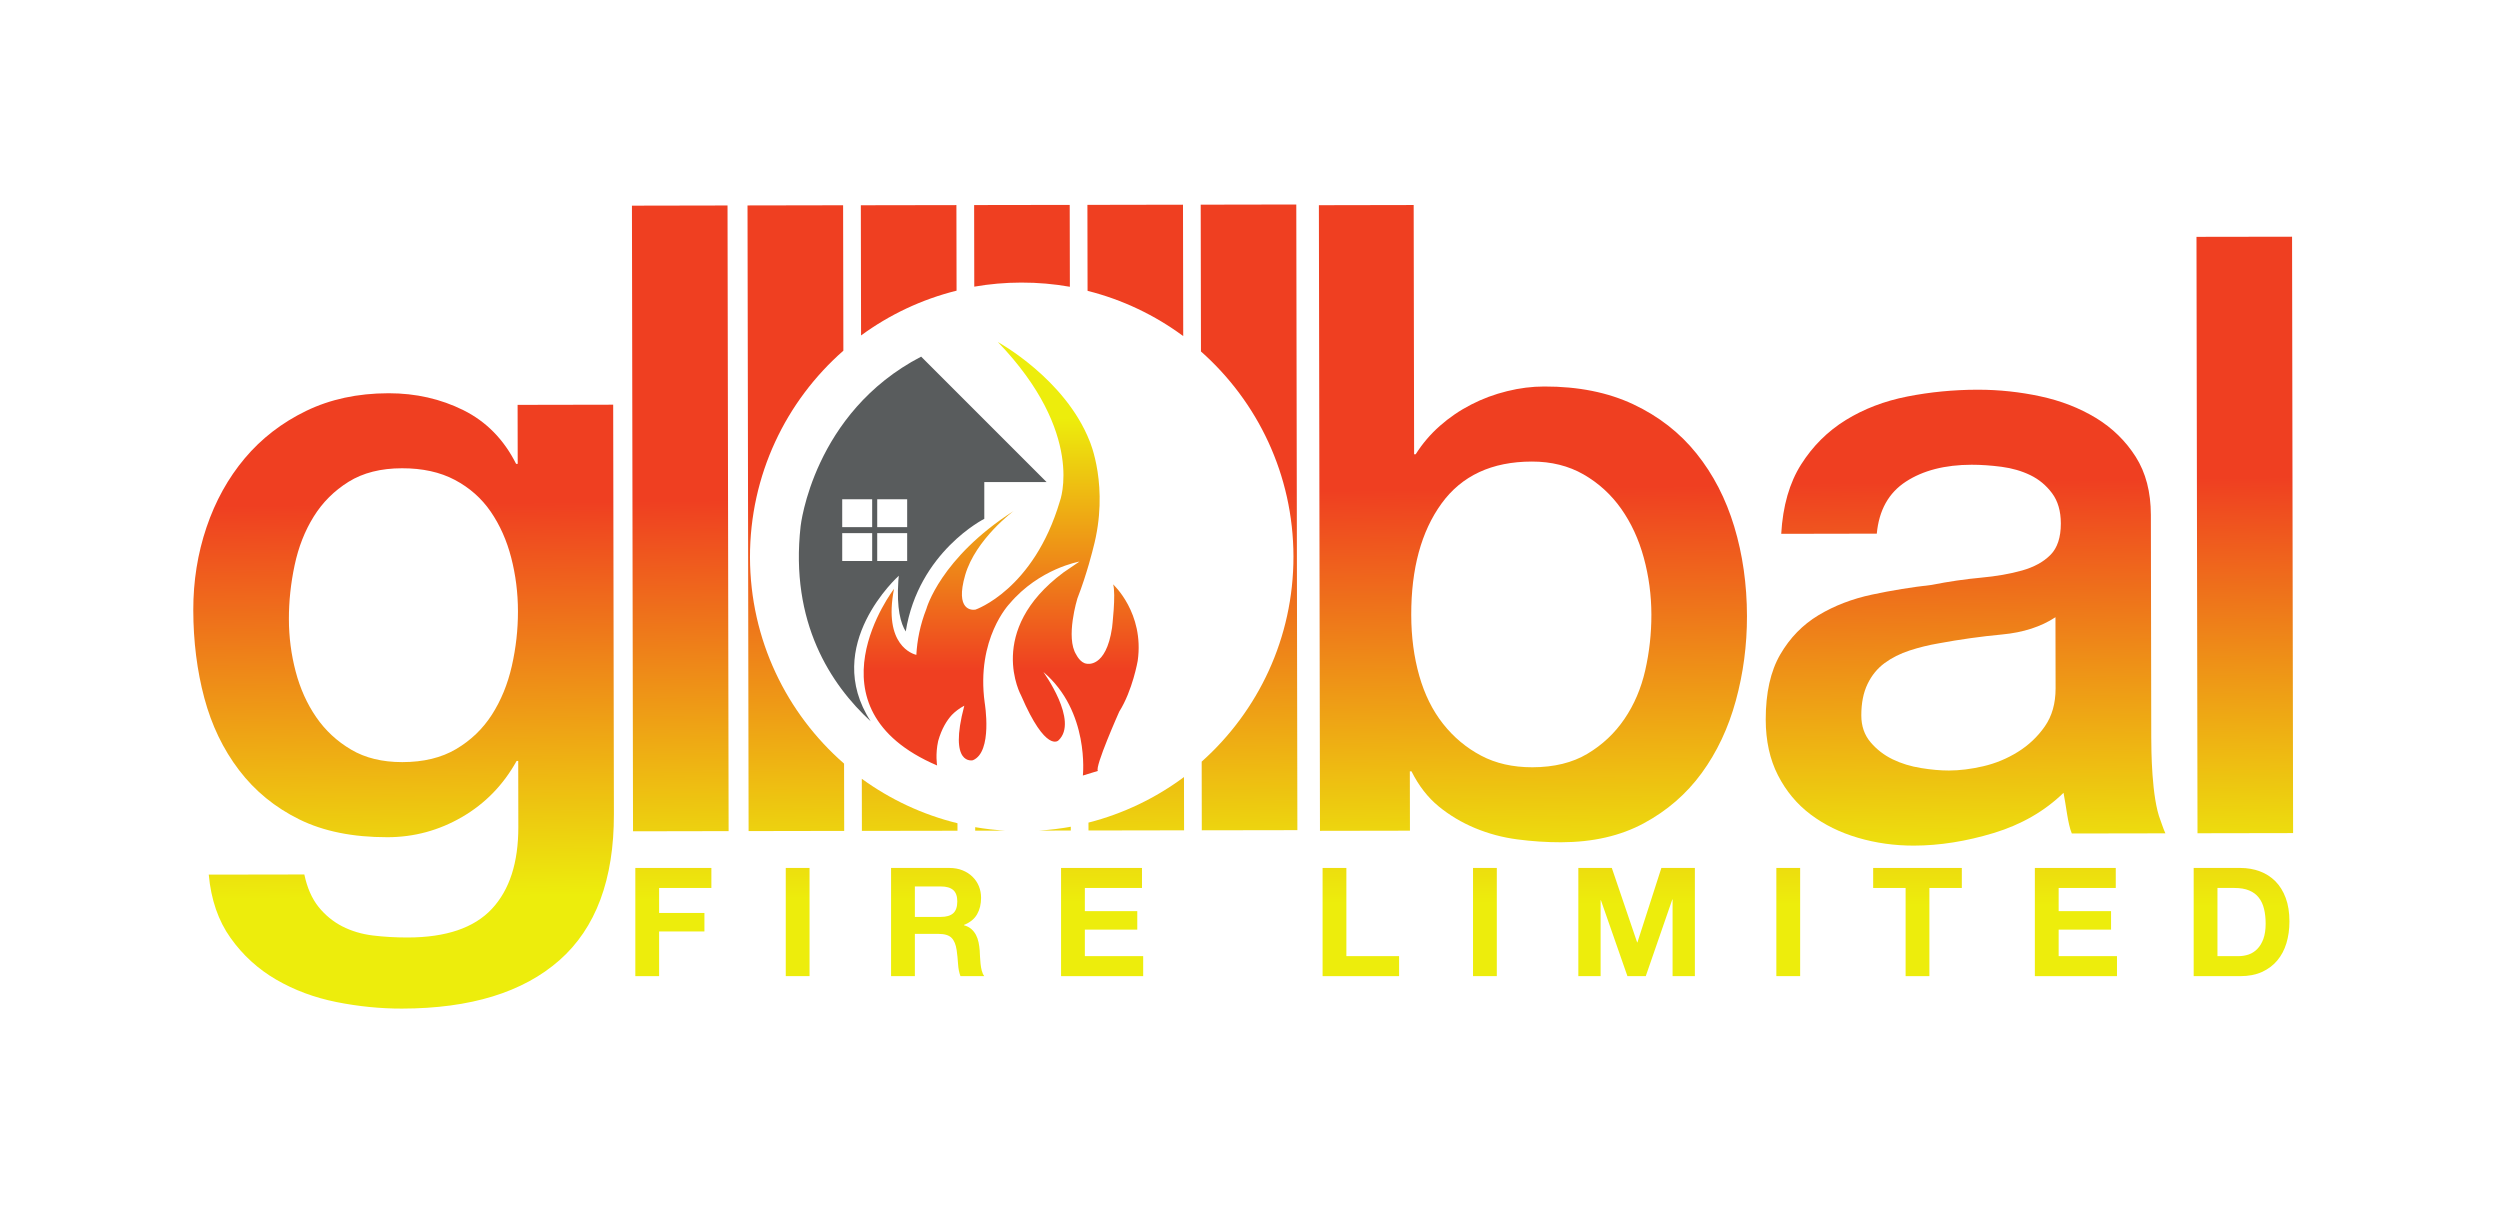
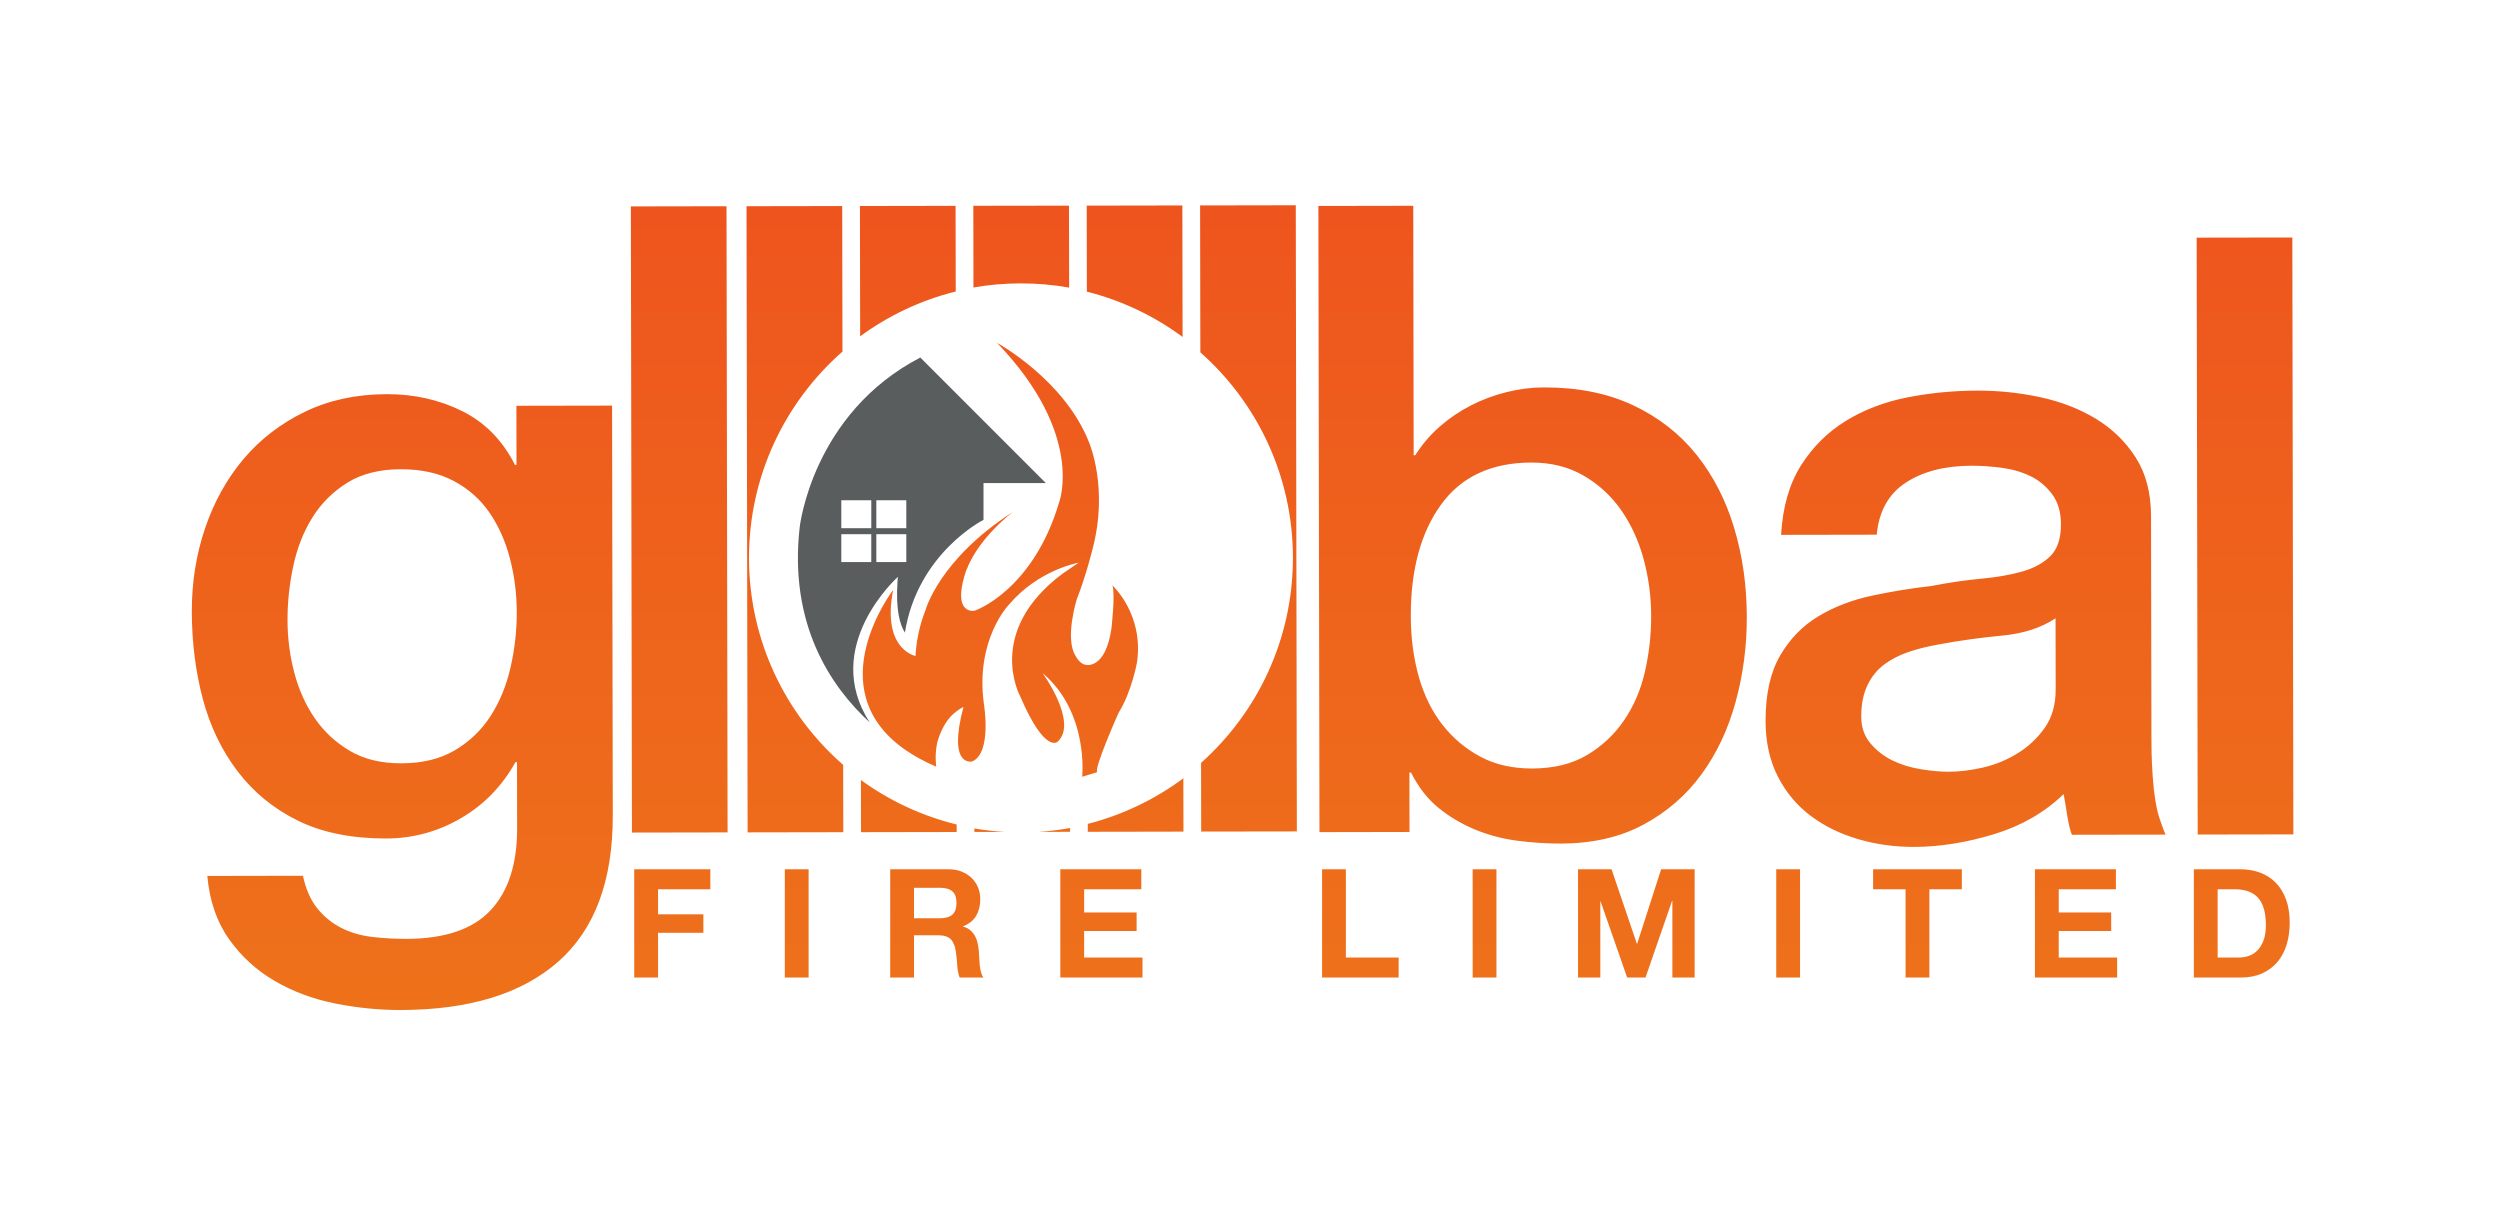
<svg xmlns="http://www.w3.org/2000/svg" width="100%" height="100%" viewBox="0 0 122 60" version="1.1" xml:space="preserve" style="fill-rule:evenodd;clip-rule:evenodd;stroke-linejoin:round;stroke-miterlimit:2;">
-   <g>
-     <g transform="matrix(0.0732768,0,0,0.0732768,38.9844,17.4036)">
-       <path d="M81.446,0C9.422,37.392 1.174,112.896 1.174,112.896C-6.043,177.109 21.313,218.479 47.85,242.886C14.793,192.133 66.553,145.935 66.553,145.935L66.253,149.191C65.02,167.804 67.831,177.737 71.183,183.039C79.668,129.979 123.492,108.021 123.492,108.021L123.492,83.519L164.958,83.519L81.446,0ZM72.124,117.541L52.181,117.541L52.181,136.103L72.124,136.103L72.124,117.541ZM48.826,117.541L28.874,117.541L28.874,136.103L48.826,136.103L48.826,117.541ZM72.127,94.998L52.183,94.998L52.183,113.554L72.127,113.554L72.127,94.998ZM48.821,94.998L28.869,94.998L28.869,113.554L48.821,113.554L48.821,94.998Z" style="fill:rgb(89,92,93);" />
+   <g id="fire_logo.svg" transform="matrix(0.239864,0,0,0.239864,60.692,29.6864)">
+     <g transform="matrix(1,0,0,1,-214,-82)">
+       <clipPath id="_clip1">
+         <rect x="0" y="0" width="428" height="164" />
+       </clipPath>
+       <g clip-path="url(#_clip1)">
+         <g transform="matrix(1,0,0,1,-197.182,-213.529)">
+           <g transform="matrix(4.97703,0,0,4.97703,-760.549,-1208.9)">
+             <path d="M222.859,308.733C222.86,308.742 222.861,308.748 222.861,308.748C222.351,308.53 221.92,308.29 221.558,308.034C221.545,308.025 221.531,308.017 221.517,308.008C221.526,308.013 221.535,308.019 221.544,308.024C218.026,305.522 221.099,301.523 221.099,301.523C220.647,303.838 221.877,304.191 222.012,304.224C222.044,303.634 222.165,302.999 222.423,302.341C222.423,302.341 222.987,300.261 225.997,298.334C225.997,298.334 224.437,299.488 224.011,300.956C223.585,302.425 224.295,302.398 224.432,302.372C224.432,302.372 226.811,301.56 227.883,297.942C227.883,297.942 228.952,295.174 225.346,291.424C225.346,291.424 228.097,292.923 229.103,295.483C229.103,295.483 229.92,297.348 229.246,299.863C229.246,299.863 228.998,300.896 228.6,301.916C228.6,301.916 228.105,303.521 228.555,304.216C228.555,304.216 228.718,304.556 228.978,304.584C228.978,304.584 229.77,304.789 230.019,303.116C230.019,303.116 230.185,301.727 230.063,301.34C230.063,301.34 231.345,302.506 231.069,304.465C231.069,304.465 230.861,305.675 230.313,306.545C230.313,306.545 229.295,308.829 229.44,308.972L228.825,309.159C228.825,309.159 229.11,306.532 227.207,304.922C227.207,304.922 228.673,306.936 227.825,307.724C227.825,307.724 227.318,308.254 226.298,305.885C226.298,305.885 224.827,303.243 228.028,300.854L228.685,300.407C228.685,300.407 227.045,300.689 225.826,302.13C225.826,302.13 224.446,303.554 224.809,306.187C224.809,306.187 225.146,308.195 224.325,308.534C224.325,308.534 223.313,308.791 223.974,306.302C223.77,306.411 223.601,306.541 223.463,306.683C223.262,306.903 223.047,307.241 222.904,307.749C222.797,308.234 222.847,308.649 222.859,308.733ZM200.407,293.52L200.421,293.52C201.532,293.52 202.552,293.751 203.482,294.213C204.417,294.679 205.135,295.411 205.638,296.41L205.702,296.409L205.698,293.995L209.609,293.988L209.638,310.745C209.642,313.413 208.899,315.403 207.409,316.717C205.919,318.03 203.772,318.689 200.969,318.694C200.08,318.696 199.185,318.606 198.285,318.427C197.384,318.246 196.564,317.94 195.822,317.509C195.081,317.078 194.458,316.511 193.957,315.806C193.453,315.102 193.156,314.238 193.063,313.214L196.973,313.207C197.088,313.751 197.282,314.193 197.555,314.534C197.828,314.872 198.152,315.138 198.528,315.331C198.903,315.523 199.318,315.647 199.772,315.703C200.227,315.759 200.703,315.786 201.204,315.786C202.771,315.783 203.917,315.393 204.644,314.617C205.37,313.84 205.73,312.723 205.728,311.263L205.723,308.561L205.659,308.561C205.114,309.544 204.37,310.308 203.426,310.856C202.482,311.406 201.463,311.682 200.371,311.683C198.959,311.685 197.757,311.442 196.765,310.953C195.774,310.465 194.953,309.793 194.303,308.939C193.652,308.086 193.179,307.1 192.881,305.984C192.583,304.866 192.432,303.669 192.43,302.393C192.428,301.207 192.608,300.078 192.971,299.005C193.333,297.933 193.855,296.991 194.536,296.18C195.219,295.37 196.054,294.725 197.044,294.244C198.034,293.764 199.154,293.522 200.407,293.52ZM198.89,308.1C199.466,308.441 200.162,308.61 200.975,308.61L200.986,308.61C201.849,308.61 202.582,308.432 203.183,308.077C203.784,307.721 204.272,307.253 204.647,306.67C205.021,306.087 205.292,305.424 205.461,304.681C205.63,303.939 205.714,303.191 205.713,302.438C205.711,301.684 205.62,300.954 205.436,300.247C205.254,299.538 204.974,298.912 204.599,298.364C204.223,297.817 203.732,297.384 203.13,297.065C202.528,296.746 201.806,296.587 200.965,296.589C200.102,296.59 199.375,296.775 198.786,297.14C198.196,297.508 197.72,297.982 197.357,298.565C196.994,299.147 196.734,299.811 196.576,300.554C196.418,301.295 196.34,302.032 196.342,302.762C196.343,303.492 196.435,304.206 196.618,304.903C196.801,305.598 197.08,306.22 197.456,306.768C197.832,307.315 198.309,307.759 198.89,308.1ZM210.377,285.845L214.287,285.838L214.331,311.434L210.421,311.441L210.377,285.845ZM238.481,285.827L242.359,285.82L242.376,296.017L242.441,296.016C242.714,295.583 243.044,295.196 243.431,294.854C243.818,294.513 244.244,294.223 244.712,293.983C245.178,293.743 245.669,293.561 246.181,293.435C246.694,293.307 247.201,293.244 247.701,293.244C249.094,293.241 250.307,293.485 251.346,293.974C252.383,294.462 253.245,295.134 253.931,295.988C254.616,296.842 255.131,297.839 255.474,298.978C255.819,300.119 255.992,301.338 255.994,302.639C255.996,303.825 255.844,304.978 255.538,306.095C255.233,307.214 254.768,308.201 254.143,309.058C253.518,309.915 252.727,310.6 251.772,311.115C250.816,311.63 249.689,311.887 248.391,311.891C247.798,311.891 247.2,311.852 246.597,311.772C245.992,311.693 245.417,311.538 244.87,311.311C244.323,311.083 243.827,310.787 243.382,310.423C242.938,310.059 242.566,309.581 242.269,308.988L242.202,308.988L242.206,311.416L238.525,311.423L238.481,285.827ZM245.117,308.346C245.718,308.665 246.416,308.822 247.209,308.822L247.216,308.822C248.103,308.82 248.853,308.636 249.466,308.27C250.08,307.904 250.585,307.43 250.981,306.846C251.379,306.262 251.662,305.599 251.832,304.856C252.001,304.114 252.085,303.354 252.084,302.578C252.082,301.778 251.978,301.001 251.772,300.248C251.566,299.495 251.258,298.827 250.847,298.245C250.437,297.664 249.925,297.196 249.311,296.842C248.696,296.49 247.99,296.314 247.194,296.315C245.557,296.317 244.324,296.891 243.496,298.034C242.667,299.178 242.255,300.699 242.259,302.594C242.261,303.485 242.37,304.313 242.587,305.078C242.805,305.843 243.13,306.499 243.563,307.047C243.995,307.595 244.514,308.028 245.117,308.346ZM274.383,287.122L278.294,287.116L278.336,311.515L274.425,311.522L274.383,287.122ZM229.011,285.813L232.921,285.806L232.93,291.181C231.776,290.327 230.451,289.691 229.017,289.33L229.011,285.813ZM229.054,311.086C230.487,310.72 231.809,310.079 232.961,309.222L232.966,311.402L229.055,311.409L229.054,311.086ZM224.376,285.82L228.286,285.814L228.293,289.164C227.647,289.049 226.982,288.991 226.305,288.992C225.649,288.993 225.006,289.05 224.381,289.159L224.376,285.82ZM227.031,311.413C227.471,311.385 227.905,311.332 228.33,311.254L228.331,311.41L227.031,311.413ZM224.42,311.416L224.42,311.273C224.824,311.342 225.237,311.39 225.656,311.414L224.42,311.416ZM219.785,311.425L219.781,309.293C220.938,310.135 222.263,310.76 223.695,311.111L223.695,311.418L219.785,311.425ZM219.741,285.829L223.651,285.822L223.657,289.323C222.226,289.679 220.903,290.31 219.75,291.155L219.741,285.829ZM215.105,285.837L219.016,285.83L219.027,291.779C216.68,293.839 215.201,296.863 215.206,300.232C215.213,303.601 216.702,306.62 219.055,308.673L219.061,311.426L215.149,311.433L215.105,285.837ZM233.646,285.805L237.557,285.798L237.601,311.394L233.69,311.4L233.686,308.591C235.994,306.531 237.446,303.531 237.44,300.193C237.435,296.855 235.973,293.862 233.656,291.81L233.646,285.805ZM265.426,293.375L265.452,293.375C266.309,293.375 267.157,293.465 267.993,293.645C268.837,293.826 269.595,294.121 270.27,294.53C270.943,294.94 271.486,295.471 271.898,296.12C272.31,296.769 272.516,297.562 272.518,298.498L272.534,307.605C272.535,308.084 272.543,310.067 272.911,310.992C272.945,311.077 273.019,311.319 273.112,311.525L269.284,311.531C269.117,311.135 269.052,310.395 268.945,309.867C268.171,310.619 267.22,311.166 266.092,311.51C264.963,311.852 263.875,312.025 262.826,312.027C262.027,312.028 261.263,311.921 260.533,311.706C259.802,311.491 259.157,311.174 258.598,310.752C258.039,310.332 257.593,309.797 257.262,309.148C256.929,308.499 256.763,307.742 256.761,306.875C256.76,305.782 256.957,304.894 257.354,304.209C257.751,303.524 258.274,302.989 258.922,302.599C259.57,302.21 260.298,301.931 261.106,301.758C261.914,301.585 262.727,301.453 263.547,301.361C264.252,301.222 264.924,301.124 265.561,301.065C266.198,301.008 266.761,300.909 267.25,300.771C267.739,300.632 268.125,300.419 268.41,300.133C268.694,299.847 268.835,299.416 268.835,298.844C268.834,298.339 268.714,297.928 268.474,297.608C268.235,297.288 267.94,297.042 267.588,296.871C267.234,296.7 266.843,296.586 266.411,296.529C265.979,296.473 265.571,296.444 265.184,296.445C264.094,296.447 263.197,296.677 262.494,297.136C261.791,297.594 261.394,298.304 261.305,299.264L257.395,299.271C257.461,298.131 257.733,297.184 258.211,296.43C258.689,295.677 259.297,295.073 260.038,294.615C260.779,294.159 261.617,293.838 262.553,293.653C263.487,293.47 264.445,293.377 265.426,293.375ZM263.115,308.853C263.531,308.921 263.909,308.954 264.248,308.954L264.258,308.954C264.69,308.954 265.157,308.896 265.657,308.781C266.157,308.665 266.629,308.471 267.071,308.196C267.514,307.922 267.883,307.573 268.179,307.15C268.474,306.728 268.621,306.208 268.62,305.592L268.615,302.683C268.024,303.072 267.296,303.308 266.432,303.389C265.568,303.469 264.705,303.59 263.84,303.751C263.43,303.82 263.032,303.919 262.647,304.044C262.259,304.171 261.919,304.343 261.623,304.561C261.328,304.778 261.095,305.063 260.926,305.417C260.755,305.772 260.671,306.199 260.672,306.701C260.672,307.135 260.798,307.5 261.049,307.796C261.3,308.092 261.601,308.325 261.955,308.497C262.307,308.667 262.694,308.786 263.115,308.853ZM210.514,312.941L213.626,312.941L213.626,313.759L211.488,313.759L211.488,314.782L213.341,314.782L213.341,315.539L211.488,315.539L211.488,317.367L210.514,317.367L210.514,312.941ZM216.67,312.941L217.643,312.941L217.643,317.367L216.67,317.367L216.67,312.941ZM220.978,312.941L223.364,312.941C223.563,312.941 223.741,312.973 223.9,313.037C224.059,313.102 224.196,313.189 224.31,313.301C224.423,313.413 224.51,313.541 224.57,313.688C224.63,313.835 224.66,313.993 224.66,314.163C224.66,314.424 224.605,314.649 224.496,314.838C224.386,315.028 224.208,315.173 223.959,315.272L223.959,315.285C224.079,315.318 224.178,315.368 224.257,315.437C224.336,315.504 224.399,315.585 224.449,315.677C224.499,315.771 224.535,315.874 224.557,315.985C224.58,316.096 224.596,316.208 224.604,316.32C224.608,316.39 224.612,316.473 224.616,316.567C224.62,316.663 224.628,316.76 224.638,316.859C224.648,316.959 224.665,317.052 224.688,317.141C224.71,317.23 224.745,317.305 224.79,317.367L223.817,317.367C223.763,317.226 223.73,317.059 223.718,316.865C223.705,316.671 223.687,316.485 223.662,316.307C223.629,316.076 223.558,315.907 223.451,315.798C223.343,315.692 223.168,315.638 222.924,315.638L221.951,315.638L221.951,317.367L220.978,317.367L220.978,312.941ZM221.951,313.698L221.951,314.943L223.017,314.943C223.24,314.943 223.407,314.894 223.519,314.795C223.631,314.696 223.687,314.535 223.687,314.312C223.687,314.096 223.631,313.94 223.519,313.843C223.407,313.746 223.24,313.698 223.017,313.698L221.951,313.698ZM227.932,312.941L231.243,312.941L231.243,313.759L228.906,313.759L228.906,314.708L231.051,314.708L231.051,315.464L228.906,315.464L228.906,316.548L231.292,316.548L231.292,317.367L227.932,317.367L227.932,312.941ZM238.632,312.941L239.605,312.941L239.605,316.548L241.762,316.548L241.762,317.367L238.632,317.367L238.632,312.941ZM244.787,312.941L245.76,312.941L245.76,317.367L244.787,317.367L244.787,312.941ZM252.492,312.941L253.862,312.941L253.862,317.367L252.951,317.367L252.951,314.231L252.939,314.231L251.853,317.367L251.103,317.367L250.019,314.261L250.006,314.261L250.006,317.367L249.095,317.367L249.095,312.941L250.465,312.941L251.5,315.985L251.512,315.985L252.492,312.941ZM257.197,312.941L258.17,312.941L258.17,317.367L257.197,317.367L257.197,312.941ZM261.157,312.941L264.784,312.941L264.784,313.759L263.457,313.759L263.457,317.367L262.484,317.367L262.484,313.759L261.157,313.759L261.157,312.941ZM267.772,312.941L271.082,312.941L271.082,313.759L268.745,313.759L268.745,314.708L270.889,314.708L270.889,315.464L268.745,315.464L268.745,316.548L271.132,316.548L271.132,317.367L267.772,317.367L267.772,312.941ZM274.268,312.941L276.177,312.941C276.462,312.941 276.728,312.987 276.973,313.078C277.219,313.169 277.432,313.305 277.612,313.486C277.792,313.669 277.932,313.896 278.034,314.169C278.135,314.441 278.186,314.761 278.186,315.13C278.186,315.452 278.144,315.749 278.061,316.023C277.979,316.294 277.853,316.53 277.686,316.728C277.519,316.927 277.31,317.083 277.061,317.197C276.81,317.311 276.515,317.367 276.177,317.367L274.268,317.367L274.268,312.941ZM275.241,313.759L275.241,316.548L276.109,316.548C276.25,316.548 276.386,316.526 276.518,316.481C276.65,316.435 276.768,316.36 276.871,316.254C276.975,316.149 277.057,316.011 277.119,315.843C277.181,315.673 277.212,315.467 277.212,315.223C277.212,315 277.19,314.798 277.147,314.618C277.104,314.438 277.033,314.284 276.933,314.157C276.834,314.028 276.703,313.931 276.54,313.862C276.376,313.794 276.175,313.759 275.936,313.759L275.241,313.759Z" style="fill:url(#_Linear2);" />
+           </g>
+           <g transform="matrix(4.97703,0,0,4.97703,-760.549,-1208.9)">
+             <path d="M222.209,292.022C217.784,294.32 217.278,298.958 217.278,298.958C216.834,302.903 218.515,305.444 220.145,306.943C218.115,303.825 221.294,300.987 221.294,300.987L221.276,301.187C221.2,302.331 221.373,302.941 221.579,303.267C222.1,300.007 224.792,298.658 224.792,298.658L224.792,297.153L227.339,297.153L222.209,292.022ZM220.411,299.243L221.636,299.243L221.636,300.383L220.411,300.383L220.411,299.243ZM218.979,299.243L220.204,299.243L220.204,300.383L218.979,300.383L218.979,299.243ZM220.411,297.858L221.636,297.858L221.636,298.998L220.411,298.998L220.411,297.858ZM218.979,297.858L220.205,297.858L220.205,298.998L218.979,298.998L218.979,297.858Z" style="fill:rgb(90,93,94);fill-rule:nonzero;" />
+           </g>
+         </g>
+       </g>
    </g>
-     <g transform="matrix(0.0976999,0,0,-0.0976999,5.2776,60.0633)">
-       <path d="M139.92,418.35C124.625,418.32 110.94,415.369 98.857,409.511C86.774,403.641 76.574,395.763 68.242,385.866C59.922,375.963 53.553,364.469 49.128,351.378C44.698,338.285 42.503,324.496 42.526,310.023C42.556,294.435 44.387,279.819 48.028,266.178C51.665,252.544 57.451,240.51 65.391,230.094C73.329,219.667 83.359,211.47 95.455,205.501C107.569,199.536 122.233,196.57 139.474,196.596C152.812,196.61 165.247,199.983 176.775,206.69C188.301,213.381 197.386,222.715 204.039,234.706L204.828,234.706L204.881,201.726C204.913,183.901 200.506,170.261 191.644,160.778C182.776,151.299 168.782,146.54 149.646,146.505C143.539,146.505 137.719,146.833 132.164,147.515C126.619,148.2 121.557,149.717 116.97,152.054C112.389,154.409 108.429,157.655 105.091,161.79C101.762,165.956 99.393,171.347 97.994,177.985L50.251,177.904C51.385,165.407 55.022,154.86 61.165,146.262C67.286,137.653 74.893,130.725 83.942,125.466C92.998,120.202 103.015,116.469 114.005,114.266C125,112.071 135.927,110.971 146.782,110.993C181.001,111.056 207.208,119.102 225.41,135.137C243.6,151.179 252.672,175.48 252.615,208.045L252.26,412.635L204.518,412.544L204.57,383.072L203.782,383.064C197.642,395.267 188.875,404.197 177.463,409.884C166.106,415.531 153.646,418.353 140.088,418.353L139.92,418.353M121.392,240.333C114.305,244.499 108.475,249.927 103.885,256.607C99.296,263.292 95.889,270.88 93.658,279.374C91.421,287.876 90.298,296.593 90.282,305.514C90.262,314.427 91.22,323.419 93.143,332.469C95.068,341.547 98.25,349.643 102.68,356.751C107.106,363.875 112.92,369.66 120.123,374.147C127.323,378.608 136.197,380.863 146.738,380.88C156.997,380.901 165.814,378.962 173.167,375.068C180.519,371.174 186.503,365.89 191.09,359.209C195.673,352.52 199.091,344.868 201.324,336.223C203.558,327.586 204.676,318.668 204.696,309.472C204.711,300.272 203.689,291.143 201.627,282.077C199.561,273.005 196.246,264.919 191.682,257.794C187.109,250.678 181.152,244.962 173.809,240.624C166.476,236.288 157.529,234.114 146.992,234.107L146.85,234.107C136.929,234.107 128.43,236.175 121.392,240.333" style="fill:url(#_Linear1);fill-rule:nonzero;" />
-     </g>
-     <g transform="matrix(0.0976999,0,0,-0.0976999,5.2776,60.0633)">
-       <path d="M261.63,512.05L262.17,199.55L309.915,199.64L309.375,512.14L261.63,512.05Z" style="fill:url(#_Linear2);fill-rule:nonzero;" />
-     </g>
-     <g transform="matrix(0.0976999,0,0,-0.0976999,5.2776,60.0633)">
-       <path d="M604.75,512.28L605.293,199.78L650.232,199.859L650.18,229.499L651.008,229.499C654.629,222.265 659.17,216.429 664.598,211.982C670.025,207.544 676.078,203.928 682.76,201.144C689.438,198.367 696.455,196.482 703.838,195.511C711.207,194.54 718.508,194.057 725.744,194.067C741.595,194.11 755.354,197.249 767.023,203.54C778.691,209.829 788.341,218.191 795.969,228.651C803.6,239.109 809.277,251.165 813.008,264.822C816.738,278.466 818.596,292.536 818.574,307.019C818.543,322.899 816.428,337.787 812.226,351.718C808.033,365.623 801.742,377.799 793.383,388.221C785.009,398.655 774.488,406.848 761.82,412.815C749.136,418.78 734.328,421.758 717.328,421.719C711.215,421.719 705.031,420.95 698.765,419.388C692.509,417.858 686.517,415.635 680.825,412.703C675.115,409.771 669.91,406.224 665.192,402.063C660.463,397.887 656.439,393.169 653.106,387.88L652.313,387.868L652.097,512.368L604.75,512.28ZM685.777,237.34C678.41,241.231 672.08,246.515 666.797,253.202C661.51,259.889 657.544,267.9 654.886,277.241C652.234,286.578 650.9,296.686 650.879,307.564C650.836,330.702 655.868,349.271 665.988,363.237C676.098,377.193 691.145,384.198 711.137,384.228C720.856,384.241 729.469,382.091 736.975,377.789C744.474,373.474 750.725,367.757 755.736,360.665C760.75,353.556 764.514,345.407 767.027,336.211C769.543,327.015 770.816,317.534 770.832,307.769C770.843,298.289 769.818,289.008 767.754,279.945C765.686,270.879 762.227,262.785 757.369,255.66C752.529,248.533 746.367,242.738 738.869,238.265C731.388,233.795 722.235,231.558 711.4,231.531L711.312,231.531C701.632,231.531 693.114,233.453 685.777,237.34" style="fill:url(#_Linear3);fill-rule:nonzero;" />
-     </g>
-     <g transform="matrix(0.0976999,0,0,-0.0976999,5.2776,60.0633)">
-       <path d="M1043.1,496.47L1043.61,198.57L1091.36,198.654L1090.84,496.544L1043.1,496.47Z" style="fill:url(#_Linear4);fill-rule:nonzero;" />
-     </g>
-     <g transform="matrix(0.0976999,0,0,-0.0976999,5.2776,60.0633)">
-       <path d="M489.13,512.44L489.207,469.501C506.712,465.098 522.887,457.327 536.988,446.901L536.873,512.528L489.13,512.44Z" style="fill:url(#_Linear5);fill-rule:nonzero;" />
-     </g>
-     <g transform="matrix(0.0976999,0,0,-0.0976999,5.2776,60.0633)">
-       <path d="M489.66,203.89L489.671,199.951L537.414,200.036L537.366,226.645C523.299,216.183 507.155,208.355 489.66,203.89" style="fill:url(#_Linear6);fill-rule:nonzero;" />
-     </g>
-     <g transform="matrix(0.0976999,0,0,-0.0976999,5.2776,60.0633)">
-       <path d="M432.55,512.35L432.618,471.591C440.246,472.92 448.087,473.619 456.098,473.629C464.372,473.647 472.482,472.928 480.371,471.535L480.291,512.426L432.55,512.35Z" style="fill:url(#_Linear7);fill-rule:nonzero;" />
-     </g>
-     <g transform="matrix(0.0976999,0,0,-0.0976999,5.2776,60.0633)">
-       <path d="M464.96,199.9L480.837,199.93L480.83,201.834C475.628,200.883 470.337,200.24 464.96,199.9" style="fill:url(#_Linear8);fill-rule:nonzero;" />
-     </g>
-     <g transform="matrix(0.0976999,0,0,-0.0976999,5.2776,60.0633)">
-       <path d="M433.08,199.86L448.169,199.887C443.059,200.177 438.021,200.76 433.08,201.609L433.08,199.86Z" style="fill:url(#_Linear9);fill-rule:nonzero;" />
-     </g>
-     <g transform="matrix(0.0976999,0,0,-0.0976999,5.2776,60.0633)">
-       <path d="M376.49,199.75L424.233,199.828L424.229,203.578C406.744,207.865 390.571,215.502 376.446,225.778L376.49,199.75Z" style="fill:url(#_Linear10);fill-rule:nonzero;" />
-     </g>
-     <g transform="matrix(0.0976999,0,0,-0.0976999,5.2776,60.0633)">
-       <path d="M375.96,512.25L376.072,447.224C390.157,457.546 406.303,465.244 423.776,469.59L423.7,512.329L375.96,512.25Z" style="fill:url(#_Linear11);fill-rule:nonzero;" />
-     </g>
-     <g transform="matrix(0.0976999,0,0,-0.0976999,5.2776,60.0633)">
-       <path d="M319.36,512.16L319.9,199.66L367.648,199.745L367.584,233.353C338.856,258.414 320.667,295.279 320.593,336.413C320.524,377.542 338.58,414.459 367.233,439.613L367.103,512.248L319.36,512.16Z" style="fill:url(#_Linear12);fill-rule:nonzero;" />
-     </g>
-     <g transform="matrix(0.0976999,0,0,-0.0976999,5.2776,60.0633)">
-       <path d="M545.72,512.54L545.849,439.223C574.13,414.174 591.976,377.622 592.046,336.873C592.115,296.12 574.393,259.499 546.207,234.353L546.263,200.048L594.006,200.126L593.465,512.626L545.72,512.54Z" style="fill:url(#_Linear13);fill-rule:nonzero;" />
-     </g>
-     <g transform="matrix(0.0976999,0,0,-0.0976999,5.2776,60.0633)">
-       <path d="M933.73,420.12C921.755,420.093 910.054,418.961 898.651,416.719C887.229,414.465 876.991,410.547 867.954,404.981C858.899,399.388 851.471,392.008 845.639,382.815C839.8,373.614 836.484,362.057 835.683,348.133L883.42,348.222C884.509,359.942 889.349,368.606 897.935,374.198C906.519,379.798 917.47,382.608 930.782,382.637C935.495,382.644 940.49,382.297 945.759,381.609C951.029,380.91 955.806,379.522 960.126,377.434C964.423,375.35 968.03,372.346 970.95,368.432C973.872,364.527 975.335,359.512 975.347,353.35C975.356,346.357 973.63,341.106 970.167,337.61C966.687,334.112 961.972,331.515 955.997,329.823C950.027,328.139 943.152,326.931 935.376,326.224C927.597,325.511 919.394,324.313 910.792,322.615C900.782,321.487 890.846,319.876 880.988,317.764C871.128,315.664 862.235,312.244 854.329,307.501C846.417,302.743 840.032,296.204 835.18,287.84C830.335,279.487 827.926,268.638 827.943,255.29C827.968,244.714 829.996,235.467 834.05,227.544C838.097,219.618 843.54,213.091 850.37,207.954C857.193,202.817 865.069,198.935 873.995,196.318C882.899,193.696 892.232,192.376 901.983,192.395C914.796,192.425 928.075,194.527 941.866,198.71C955.636,202.906 967.241,209.585 976.696,218.771C978.001,212.315 978.798,203.286 980.831,198.452L1027.57,198.532C1026.43,201.043 1025.53,203.993 1025.12,205.03C1020.63,216.331 1020.53,240.53 1020.51,246.382L1020.32,357.562C1020.3,368.994 1017.78,378.671 1012.75,386.604C1007.71,394.527 1001.09,401.007 992.876,406.01C984.634,411.009 975.378,414.607 965.071,416.816C954.858,419.011 944.512,420.116 934.046,420.116C933.94,420.116 933.835,420.116 933.73,420.115M905.515,231.145C900.374,231.965 895.65,233.416 891.347,235.496C887.034,237.59 883.357,240.434 880.292,244.049C877.226,247.668 875.69,252.119 875.687,257.417C875.675,263.553 876.706,268.767 878.785,273.099C880.858,277.416 883.699,280.9 887.3,283.554C890.909,286.205 895.067,288.305 899.796,289.852C904.507,291.386 909.364,292.588 914.364,293.432C924.925,295.395 935.467,296.871 946.013,297.859C956.567,298.85 965.445,301.728 972.663,306.478L972.727,270.957C972.734,263.436 970.94,257.097 967.341,251.936C963.734,246.77 959.226,242.512 953.821,239.164C948.415,235.81 942.651,233.435 936.554,232.029C930.44,230.617 924.751,229.916 919.474,229.908L919.351,229.908C915.212,229.908 910.599,230.313 905.515,231.145" style="fill:url(#_Linear14);fill-rule:nonzero;" />
-     </g>
-     <g transform="matrix(0.0976999,0,0,-0.0976999,5.2776,60.0633)">
-       <path d="M263.32,181.24L263.32,127.203L275.202,127.203L275.202,149.521L297.832,149.521L297.832,158.761L275.202,158.761L275.202,171.244L301.308,171.244L301.308,181.24L263.32,181.24Z" style="fill:url(#_Linear15);fill-rule:nonzero;" />
-     </g>
-     <g transform="matrix(0.0976999,0,0,-0.0976999,5.2776,60.0633)">
-       <rect x="338.46" y="127.21" width="11.88" height="54.037" style="fill:url(#_Linear16);fill-rule:nonzero;" />
-     </g>
-     <g transform="matrix(0.0976999,0,0,-0.0976999,5.2776,60.0633)">
-       <path d="M391.06,181.24L391.06,127.203L402.945,127.203L402.945,148.304L414.824,148.304C417.801,148.304 419.942,147.65 421.258,146.35C422.57,145.029 423.428,142.959 423.83,140.144C424.137,137.969 424.361,135.701 424.514,133.324C424.665,130.959 425.065,128.918 425.723,127.203L437.612,127.203C437.053,127.955 436.632,128.879 436.355,129.961C436.078,131.045 435.876,132.189 435.752,133.402C435.625,134.617 435.535,135.794 435.484,136.963C435.438,138.121 435.385,139.131 435.335,139.987C435.235,141.349 435.044,142.713 434.765,144.073C434.49,145.435 434.05,146.683 433.444,147.828C432.834,148.955 432.057,149.941 431.097,150.771C430.138,151.609 428.927,152.218 427.464,152.623L427.464,152.777C430.494,153.991 432.673,155.752 434.009,158.078C435.346,160.392 436.017,163.138 436.017,166.316C436.017,168.391 435.65,170.32 434.922,172.119C434.19,173.908 433.128,175.481 431.743,176.845C430.356,178.207 428.688,179.279 426.746,180.064C424.798,180.849 422.622,181.24 420.199,181.24L391.06,181.24ZM402.945,171.994L415.959,171.994C418.686,171.994 420.725,171.407 422.09,170.217C423.454,169.043 424.137,167.132 424.137,164.502C424.137,161.781 423.454,159.814 422.09,158.601C420.725,157.398 418.686,156.787 415.959,156.787L402.945,156.787L402.945,171.994Z" style="fill:url(#_Linear17);fill-rule:nonzero;" />
-     </g>
-     <g transform="matrix(0.0976999,0,0,-0.0976999,5.2776,60.0633)">
-       <path d="M475.97,181.24L475.97,127.203L516.989,127.203L516.989,137.195L487.853,137.195L487.853,150.434L514.039,150.434L514.039,159.668L487.853,159.668L487.853,171.244L516.387,171.244L516.387,181.24L475.97,181.24Z" style="fill:url(#_Linear18);fill-rule:nonzero;" />
-     </g>
-     <g transform="matrix(0.0976999,0,0,-0.0976999,5.2776,60.0633)">
-       <path d="M606.6,181.24L606.6,127.203L644.814,127.203L644.814,137.195L618.479,137.195L618.479,181.24L606.6,181.24Z" style="fill:url(#_Linear19);fill-rule:nonzero;" />
-     </g>
-     <g transform="matrix(0.0976999,0,0,-0.0976999,5.2776,60.0633)">
-       <rect x="681.74" y="127.21" width="11.881" height="54.037" style="fill:url(#_Linear20);fill-rule:nonzero;" />
-     </g>
-     <g transform="matrix(0.0976999,0,0,-0.0976999,5.2776,60.0633)">
-       <path d="M775.82,181.24L763.859,144.073L763.709,144.073L751.068,181.24L734.342,181.24L734.342,127.203L745.467,127.203L745.467,165.119L745.622,165.119L758.863,127.203L768.023,127.203L781.273,165.49L781.418,165.49L781.418,127.203L792.548,127.203L792.548,181.24L775.82,181.24Z" style="fill:url(#_Linear21);fill-rule:nonzero;" />
-     </g>
-     <g transform="matrix(0.0976999,0,0,-0.0976999,5.2776,60.0633)">
-       <rect x="833.25" y="127.21" width="11.884" height="54.037" style="fill:url(#_Linear22);fill-rule:nonzero;" />
-     </g>
-     <g transform="matrix(0.0976999,0,0,-0.0976999,5.2776,60.0633)">
-       <path d="M881.61,181.24L881.61,171.244L897.811,171.244L897.811,127.203L909.692,127.203L909.692,171.244L925.888,171.244L925.888,181.24L881.61,181.24Z" style="fill:url(#_Linear23);fill-rule:nonzero;" />
-     </g>
-     <g transform="matrix(0.0976999,0,0,-0.0976999,5.2776,60.0633)">
-       <path d="M962.37,181.24L962.37,127.203L1003.39,127.203L1003.39,137.195L974.253,137.195L974.253,150.434L1000.43,150.434L1000.43,159.668L974.253,159.668L974.253,171.244L1002.78,171.244L1002.78,181.24L962.37,181.24Z" style="fill:url(#_Linear24);fill-rule:nonzero;" />
-     </g>
-     <g transform="matrix(0.0976999,0,0,-0.0976999,5.2776,60.0633)">
-       <path d="M1041.7,181.24L1041.7,127.203L1065.01,127.203C1069.14,127.203 1072.73,127.891 1075.8,129.281C1078.85,130.668 1081.39,132.576 1083.43,135C1085.47,137.416 1087,140.297 1088.01,143.615C1089.02,146.953 1089.53,150.586 1089.53,154.517C1089.53,159.01 1088.91,162.92 1087.67,166.248C1086.44,169.574 1084.72,172.357 1082.53,174.578C1080.33,176.787 1077.73,178.457 1074.73,179.572C1071.73,180.674 1068.49,181.24 1065.01,181.24L1041.7,181.24ZM1053.58,171.244L1062.06,171.244C1064.98,171.244 1067.44,170.828 1069.43,169.99C1071.43,169.158 1073.03,167.968 1074.24,166.393C1075.45,164.836 1076.33,162.957 1076.85,160.756C1077.38,158.568 1077.65,156.104 1077.65,153.377C1077.65,150.404 1077.26,147.88 1076.52,145.812C1075.76,143.75 1074.75,142.065 1073.48,140.787C1072.22,139.492 1070.79,138.574 1069.17,138.014C1067.56,137.463 1065.89,137.195 1064.17,137.195L1053.58,137.195L1053.58,171.244Z" style="fill:url(#_Linear25);fill-rule:nonzero;" />
-     </g>
-     <g transform="matrix(0.0976999,0,0,-0.0976999,5.2776,60.0633)">
-       <path d="M475.36,364.36C462.275,320.194 433.226,310.28 433.226,310.28C431.56,309.956 422.883,309.63 428.086,327.563C433.289,345.491 452.332,359.574 452.332,359.574C415.59,336.055 408.705,310.657 408.705,310.657C405.549,302.624 404.073,294.87 403.684,287.665C402.034,288.064 387.024,292.382 392.538,320.647C392.538,320.647 346.842,261.167 414.051,232.435C414.051,232.435 413.11,237.993 414.58,244.63C416.316,250.831 418.949,254.964 421.396,257.649C423.088,259.38 425.141,260.962 427.638,262.29C419.572,231.911 431.928,235.046 431.928,235.046C441.945,239.177 437.838,263.698 437.838,263.698C433.404,295.852 450.25,313.237 450.25,313.237C465.125,330.827 485.155,334.273 485.155,334.273L477.13,328.806C438.046,299.648 456.009,267.384 456.009,267.384C468.466,238.469 474.649,244.937 474.649,244.937C485.01,254.548 467.111,279.138 467.111,279.138C490.338,259.483 486.864,227.408 486.864,227.408L494.368,229.702C492.597,231.449 505.033,259.325 505.033,259.325C511.724,269.951 514.256,284.724 514.256,284.724C517.635,308.641 501.973,322.883 501.973,322.883C503.463,318.154 501.435,301.194 501.435,301.194C498.402,280.77 488.73,283.27 488.73,283.27C485.561,283.614 483.569,287.77 483.569,287.77C478.076,296.247 484.12,315.843 484.12,315.843C488.973,328.29 492.003,340.907 492.003,340.907C500.226,371.615 490.263,394.391 490.263,394.391C477.973,425.642 444.388,443.94 444.388,443.94C488.42,398.162 475.36,364.36 475.36,364.36" style="fill:url(#_Linear26);fill-rule:nonzero;" />
-     </g>
+     <g>
+         </g>
  </g>
  <defs>
-     <linearGradient id="_Linear1" x1="0" y1="0" x2="1" y2="0" gradientUnits="userSpaceOnUse" gradientTransform="matrix(-5.9767,407.93,-407.93,-5.9767,45428.2,777.44)">
-       <stop offset="0" style="stop-color:rgb(237,237,12);stop-opacity:1" />
-       <stop offset="0.13" style="stop-color:rgb(237,237,12);stop-opacity:1" />
-       <stop offset="0.61" style="stop-color:rgb(239,63,33);stop-opacity:1" />
-       <stop offset="1" style="stop-color:rgb(239,63,33);stop-opacity:1" />
-     </linearGradient>
-     <linearGradient id="_Linear2" x1="0" y1="0" x2="1" y2="0" gradientUnits="userSpaceOnUse" gradientTransform="matrix(-5.9766,407.92,-407.92,-5.9766,81689.7,1308.73)">
-       <stop offset="0" style="stop-color:rgb(237,237,12);stop-opacity:1" />
-       <stop offset="0.13" style="stop-color:rgb(237,237,12);stop-opacity:1" />
-       <stop offset="0.61" style="stop-color:rgb(239,63,33);stop-opacity:1" />
-       <stop offset="1" style="stop-color:rgb(239,63,33);stop-opacity:1" />
-     </linearGradient>
-     <linearGradient id="_Linear3" x1="0" y1="0" x2="1" y2="0" gradientUnits="userSpaceOnUse" gradientTransform="matrix(-5.9768,407.93,-407.93,-5.9768,79879.5,1282.22)">
-       <stop offset="0" style="stop-color:rgb(237,237,12);stop-opacity:1" />
-       <stop offset="0.13" style="stop-color:rgb(237,237,12);stop-opacity:1" />
-       <stop offset="0.61" style="stop-color:rgb(239,63,33);stop-opacity:1" />
-       <stop offset="1" style="stop-color:rgb(239,63,33);stop-opacity:1" />
-     </linearGradient>
-     <linearGradient id="_Linear4" x1="0" y1="0" x2="1" y2="0" gradientUnits="userSpaceOnUse" gradientTransform="matrix(-5.9769,407.94,-407.94,-5.9769,82075,1314.37)">
-       <stop offset="0" style="stop-color:rgb(237,237,12);stop-opacity:1" />
-       <stop offset="0.13" style="stop-color:rgb(237,237,12);stop-opacity:1" />
-       <stop offset="0.61" style="stop-color:rgb(239,63,33);stop-opacity:1" />
-       <stop offset="1" style="stop-color:rgb(239,63,33);stop-opacity:1" />
-     </linearGradient>
-     <linearGradient id="_Linear5" x1="0" y1="0" x2="1" y2="0" gradientUnits="userSpaceOnUse" gradientTransform="matrix(-5.9771,407.95,-407.95,-5.9771,182832,2790.61)">
-       <stop offset="0" style="stop-color:rgb(237,237,12);stop-opacity:1" />
-       <stop offset="0.13" style="stop-color:rgb(237,237,12);stop-opacity:1" />
-       <stop offset="0.61" style="stop-color:rgb(239,63,33);stop-opacity:1" />
-       <stop offset="1" style="stop-color:rgb(239,63,33);stop-opacity:1" />
-     </linearGradient>
-     <linearGradient id="_Linear6" x1="0" y1="0" x2="1" y2="0" gradientUnits="userSpaceOnUse" gradientTransform="matrix(-5.9764,407.91,-407.91,-5.9764,82076.9,1314.4)">
-       <stop offset="0" style="stop-color:rgb(237,237,12);stop-opacity:1" />
-       <stop offset="0.13" style="stop-color:rgb(237,237,12);stop-opacity:1" />
-       <stop offset="0.61" style="stop-color:rgb(239,63,33);stop-opacity:1" />
-       <stop offset="1" style="stop-color:rgb(239,63,33);stop-opacity:1" />
-     </linearGradient>
-     <linearGradient id="_Linear7" x1="0" y1="0" x2="1" y2="0" gradientUnits="userSpaceOnUse" gradientTransform="matrix(-5.9775,407.98,-407.98,-5.9775,192839,2937.19)">
-       <stop offset="0" style="stop-color:rgb(237,237,12);stop-opacity:1" />
-       <stop offset="0.13" style="stop-color:rgb(237,237,12);stop-opacity:1" />
-       <stop offset="0.61" style="stop-color:rgb(239,63,33);stop-opacity:1" />
-       <stop offset="1" style="stop-color:rgb(239,63,33);stop-opacity:1" />
-     </linearGradient>
-     <linearGradient id="_Linear8" x1="0" y1="0" x2="1" y2="0" gradientUnits="userSpaceOnUse" gradientTransform="matrix(-6.0149,410.53,-410.53,-6.0149,82539.1,1320.67)">
-       <stop offset="0" style="stop-color:rgb(237,237,12);stop-opacity:1" />
-       <stop offset="0.13" style="stop-color:rgb(237,237,12);stop-opacity:1" />
-       <stop offset="0.61" style="stop-color:rgb(239,63,33);stop-opacity:1" />
-       <stop offset="1" style="stop-color:rgb(239,63,33);stop-opacity:1" />
-     </linearGradient>
-     <linearGradient id="_Linear9" x1="0" y1="0" x2="1" y2="0" gradientUnits="userSpaceOnUse" gradientTransform="matrix(-5.9724,407.63,-407.63,-5.9724,81910.8,1312.04)">
-       <stop offset="0" style="stop-color:rgb(237,237,12);stop-opacity:1" />
-       <stop offset="0.13" style="stop-color:rgb(237,237,12);stop-opacity:1" />
-       <stop offset="0.61" style="stop-color:rgb(239,63,33);stop-opacity:1" />
-       <stop offset="1" style="stop-color:rgb(239,63,33);stop-opacity:1" />
-     </linearGradient>
-     <linearGradient id="_Linear10" x1="0" y1="0" x2="1" y2="0" gradientUnits="userSpaceOnUse" gradientTransform="matrix(-5.978,408.01,-408.01,-5.978,81901.6,1311.83)">
-       <stop offset="0" style="stop-color:rgb(237,237,12);stop-opacity:1" />
-       <stop offset="0.13" style="stop-color:rgb(237,237,12);stop-opacity:1" />
-       <stop offset="0.61" style="stop-color:rgb(239,63,33);stop-opacity:1" />
-       <stop offset="1" style="stop-color:rgb(239,63,33);stop-opacity:1" />
-     </linearGradient>
-     <linearGradient id="_Linear11" x1="0" y1="0" x2="1" y2="0" gradientUnits="userSpaceOnUse" gradientTransform="matrix(-5.9762,407.89,-407.89,-5.9762,182823,2790.53)">
-       <stop offset="0" style="stop-color:rgb(237,237,12);stop-opacity:1" />
-       <stop offset="0.13" style="stop-color:rgb(237,237,12);stop-opacity:1" />
-       <stop offset="0.61" style="stop-color:rgb(239,63,33);stop-opacity:1" />
-       <stop offset="1" style="stop-color:rgb(239,63,33);stop-opacity:1" />
-     </linearGradient>
-     <linearGradient id="_Linear12" x1="0" y1="0" x2="1" y2="0" gradientUnits="userSpaceOnUse" gradientTransform="matrix(-5.9767,407.93,-407.93,-5.9767,81794.3,1310.26)">
-       <stop offset="0" style="stop-color:rgb(237,237,12);stop-opacity:1" />
-       <stop offset="0.13" style="stop-color:rgb(237,237,12);stop-opacity:1" />
-       <stop offset="0.61" style="stop-color:rgb(239,63,33);stop-opacity:1" />
-       <stop offset="1" style="stop-color:rgb(239,63,33);stop-opacity:1" />
-     </linearGradient>
-     <linearGradient id="_Linear13" x1="0" y1="0" x2="1" y2="0" gradientUnits="userSpaceOnUse" gradientTransform="matrix(-5.9768,407.93,-407.93,-5.9768,82178.9,1315.91)">
-       <stop offset="0" style="stop-color:rgb(237,237,12);stop-opacity:1" />
-       <stop offset="0.13" style="stop-color:rgb(237,237,12);stop-opacity:1" />
-       <stop offset="0.61" style="stop-color:rgb(239,63,33);stop-opacity:1" />
-       <stop offset="1" style="stop-color:rgb(239,63,33);stop-opacity:1" />
-     </linearGradient>
-     <linearGradient id="_Linear14" x1="0" y1="0" x2="1" y2="0" gradientUnits="userSpaceOnUse" gradientTransform="matrix(-5.9769,407.94,-407.94,-5.9769,79414.8,1275.39)">
-       <stop offset="0" style="stop-color:rgb(237,237,12);stop-opacity:1" />
-       <stop offset="0.13" style="stop-color:rgb(237,237,12);stop-opacity:1" />
-       <stop offset="0.61" style="stop-color:rgb(239,63,33);stop-opacity:1" />
-       <stop offset="1" style="stop-color:rgb(239,63,33);stop-opacity:1" />
-     </linearGradient>
-     <linearGradient id="_Linear15" x1="0" y1="0" x2="1" y2="0" gradientUnits="userSpaceOnUse" gradientTransform="matrix(1.4919,411.94,-411.94,1.4919,52682.1,-78.7242)">
-       <stop offset="0" style="stop-color:rgb(237,237,12);stop-opacity:1" />
-       <stop offset="0.13" style="stop-color:rgb(237,237,12);stop-opacity:1" />
-       <stop offset="0.61" style="stop-color:rgb(239,63,33);stop-opacity:1" />
-       <stop offset="1" style="stop-color:rgb(239,63,33);stop-opacity:1" />
-     </linearGradient>
-     <linearGradient id="_Linear16" x1="0" y1="0" x2="1" y2="0" gradientUnits="userSpaceOnUse" gradientTransform="matrix(1.4919,411.94,-411.94,1.4919,52747.1,-78.9546)">
-       <stop offset="0" style="stop-color:rgb(237,237,12);stop-opacity:1" />
-       <stop offset="0.13" style="stop-color:rgb(237,237,12);stop-opacity:1" />
-       <stop offset="0.61" style="stop-color:rgb(239,63,33);stop-opacity:1" />
-       <stop offset="1" style="stop-color:rgb(239,63,33);stop-opacity:1" />
-     </linearGradient>
-     <linearGradient id="_Linear17" x1="0" y1="0" x2="1" y2="0" gradientUnits="userSpaceOnUse" gradientTransform="matrix(1.4919,411.94,-411.94,1.4919,52814.2,-79.2042)">
-       <stop offset="0" style="stop-color:rgb(237,237,12);stop-opacity:1" />
-       <stop offset="0.13" style="stop-color:rgb(237,237,12);stop-opacity:1" />
-       <stop offset="0.61" style="stop-color:rgb(239,63,33);stop-opacity:1" />
-       <stop offset="1" style="stop-color:rgb(239,63,33);stop-opacity:1" />
-     </linearGradient>
-     <linearGradient id="_Linear18" x1="0" y1="0" x2="1" y2="0" gradientUnits="userSpaceOnUse" gradientTransform="matrix(1.4919,411.95,-411.95,1.4919,52897.6,-79.4942)">
-       <stop offset="0" style="stop-color:rgb(237,237,12);stop-opacity:1" />
-       <stop offset="0.13" style="stop-color:rgb(237,237,12);stop-opacity:1" />
-       <stop offset="0.61" style="stop-color:rgb(239,63,33);stop-opacity:1" />
-       <stop offset="1" style="stop-color:rgb(239,63,33);stop-opacity:1" />
-     </linearGradient>
-     <linearGradient id="_Linear19" x1="0" y1="0" x2="1" y2="0" gradientUnits="userSpaceOnUse" gradientTransform="matrix(1.4919,411.95,-411.95,1.4919,53026.8,-79.9642)">
-       <stop offset="0" style="stop-color:rgb(237,237,12);stop-opacity:1" />
-       <stop offset="0.13" style="stop-color:rgb(237,237,12);stop-opacity:1" />
-       <stop offset="0.61" style="stop-color:rgb(239,63,33);stop-opacity:1" />
-       <stop offset="1" style="stop-color:rgb(239,63,33);stop-opacity:1" />
-     </linearGradient>
-     <linearGradient id="_Linear20" x1="0" y1="0" x2="1" y2="0" gradientUnits="userSpaceOnUse" gradientTransform="matrix(1.4919,411.95,-411.95,1.4919,53091.7,-80.2046)">
-       <stop offset="0" style="stop-color:rgb(237,237,12);stop-opacity:1" />
-       <stop offset="0.13" style="stop-color:rgb(237,237,12);stop-opacity:1" />
-       <stop offset="0.61" style="stop-color:rgb(239,63,33);stop-opacity:1" />
-       <stop offset="1" style="stop-color:rgb(239,63,33);stop-opacity:1" />
-     </linearGradient>
-     <linearGradient id="_Linear21" x1="0" y1="0" x2="1" y2="0" gradientUnits="userSpaceOnUse" gradientTransform="matrix(1.4919,411.95,-411.95,1.4919,53164.6,-80.4642)">
-       <stop offset="0" style="stop-color:rgb(237,237,12);stop-opacity:1" />
-       <stop offset="0.13" style="stop-color:rgb(237,237,12);stop-opacity:1" />
-       <stop offset="0.61" style="stop-color:rgb(239,63,33);stop-opacity:1" />
-       <stop offset="1" style="stop-color:rgb(239,63,33);stop-opacity:1" />
-     </linearGradient>
-     <linearGradient id="_Linear22" x1="0" y1="0" x2="1" y2="0" gradientUnits="userSpaceOnUse" gradientTransform="matrix(1.4919,411.95,-411.95,1.4919,53243.2,-80.7546)">
-       <stop offset="0" style="stop-color:rgb(237,237,12);stop-opacity:1" />
-       <stop offset="0.13" style="stop-color:rgb(237,237,12);stop-opacity:1" />
-       <stop offset="0.61" style="stop-color:rgb(239,63,33);stop-opacity:1" />
-       <stop offset="1" style="stop-color:rgb(239,63,33);stop-opacity:1" />
-     </linearGradient>
-     <linearGradient id="_Linear23" x1="0" y1="0" x2="1" y2="0" gradientUnits="userSpaceOnUse" gradientTransform="matrix(1.4919,411.94,-411.94,1.4919,53303.5,-80.9742)">
-       <stop offset="0" style="stop-color:rgb(237,237,12);stop-opacity:1" />
-       <stop offset="0.13" style="stop-color:rgb(237,237,12);stop-opacity:1" />
-       <stop offset="0.61" style="stop-color:rgb(239,63,33);stop-opacity:1" />
-       <stop offset="1" style="stop-color:rgb(239,63,33);stop-opacity:1" />
-     </linearGradient>
-     <linearGradient id="_Linear24" x1="0" y1="0" x2="1" y2="0" gradientUnits="userSpaceOnUse" gradientTransform="matrix(1.4919,411.95,-411.95,1.4919,53384,-81.2642)">
-       <stop offset="0" style="stop-color:rgb(237,237,12);stop-opacity:1" />
-       <stop offset="0.13" style="stop-color:rgb(237,237,12);stop-opacity:1" />
-       <stop offset="0.61" style="stop-color:rgb(239,63,33);stop-opacity:1" />
-       <stop offset="1" style="stop-color:rgb(239,63,33);stop-opacity:1" />
-     </linearGradient>
-     <linearGradient id="_Linear25" x1="0" y1="0" x2="1" y2="0" gradientUnits="userSpaceOnUse" gradientTransform="matrix(1.4919,411.95,-411.95,1.4919,53466.7,-81.5642)">
-       <stop offset="0" style="stop-color:rgb(237,237,12);stop-opacity:1" />
-       <stop offset="0.13" style="stop-color:rgb(237,237,12);stop-opacity:1" />
-       <stop offset="0.61" style="stop-color:rgb(239,63,33);stop-opacity:1" />
-       <stop offset="1" style="stop-color:rgb(239,63,33);stop-opacity:1" />
-     </linearGradient>
-     <linearGradient id="_Linear26" x1="0" y1="0" x2="1" y2="0" gradientUnits="userSpaceOnUse" gradientTransform="matrix(1.0262,-261.48,261.48,1.0262,-59017.2,205.994)">
-       <stop offset="0" style="stop-color:rgb(237,237,12);stop-opacity:1" />
-       <stop offset="0.13" style="stop-color:rgb(237,237,12);stop-opacity:1" />
-       <stop offset="0.61" style="stop-color:rgb(239,63,33);stop-opacity:1" />
+     <linearGradient id="_Linear2" x1="0" y1="0" x2="1" y2="0" gradientUnits="userSpaceOnUse" gradientTransform="matrix(-5.9767,-407.925,407.925,-5.9767,151.001,509.547)">
+       <stop offset="0" style="stop-color:rgb(237,237,11);stop-opacity:1" />
+       <stop offset="0.1" style="stop-color:rgb(237,237,11);stop-opacity:1" />
+       <stop offset="0.6" style="stop-color:rgb(238,67,32);stop-opacity:1" />
      <stop offset="1" style="stop-color:rgb(239,63,33);stop-opacity:1" />
    </linearGradient>
  </defs>
</svg>
